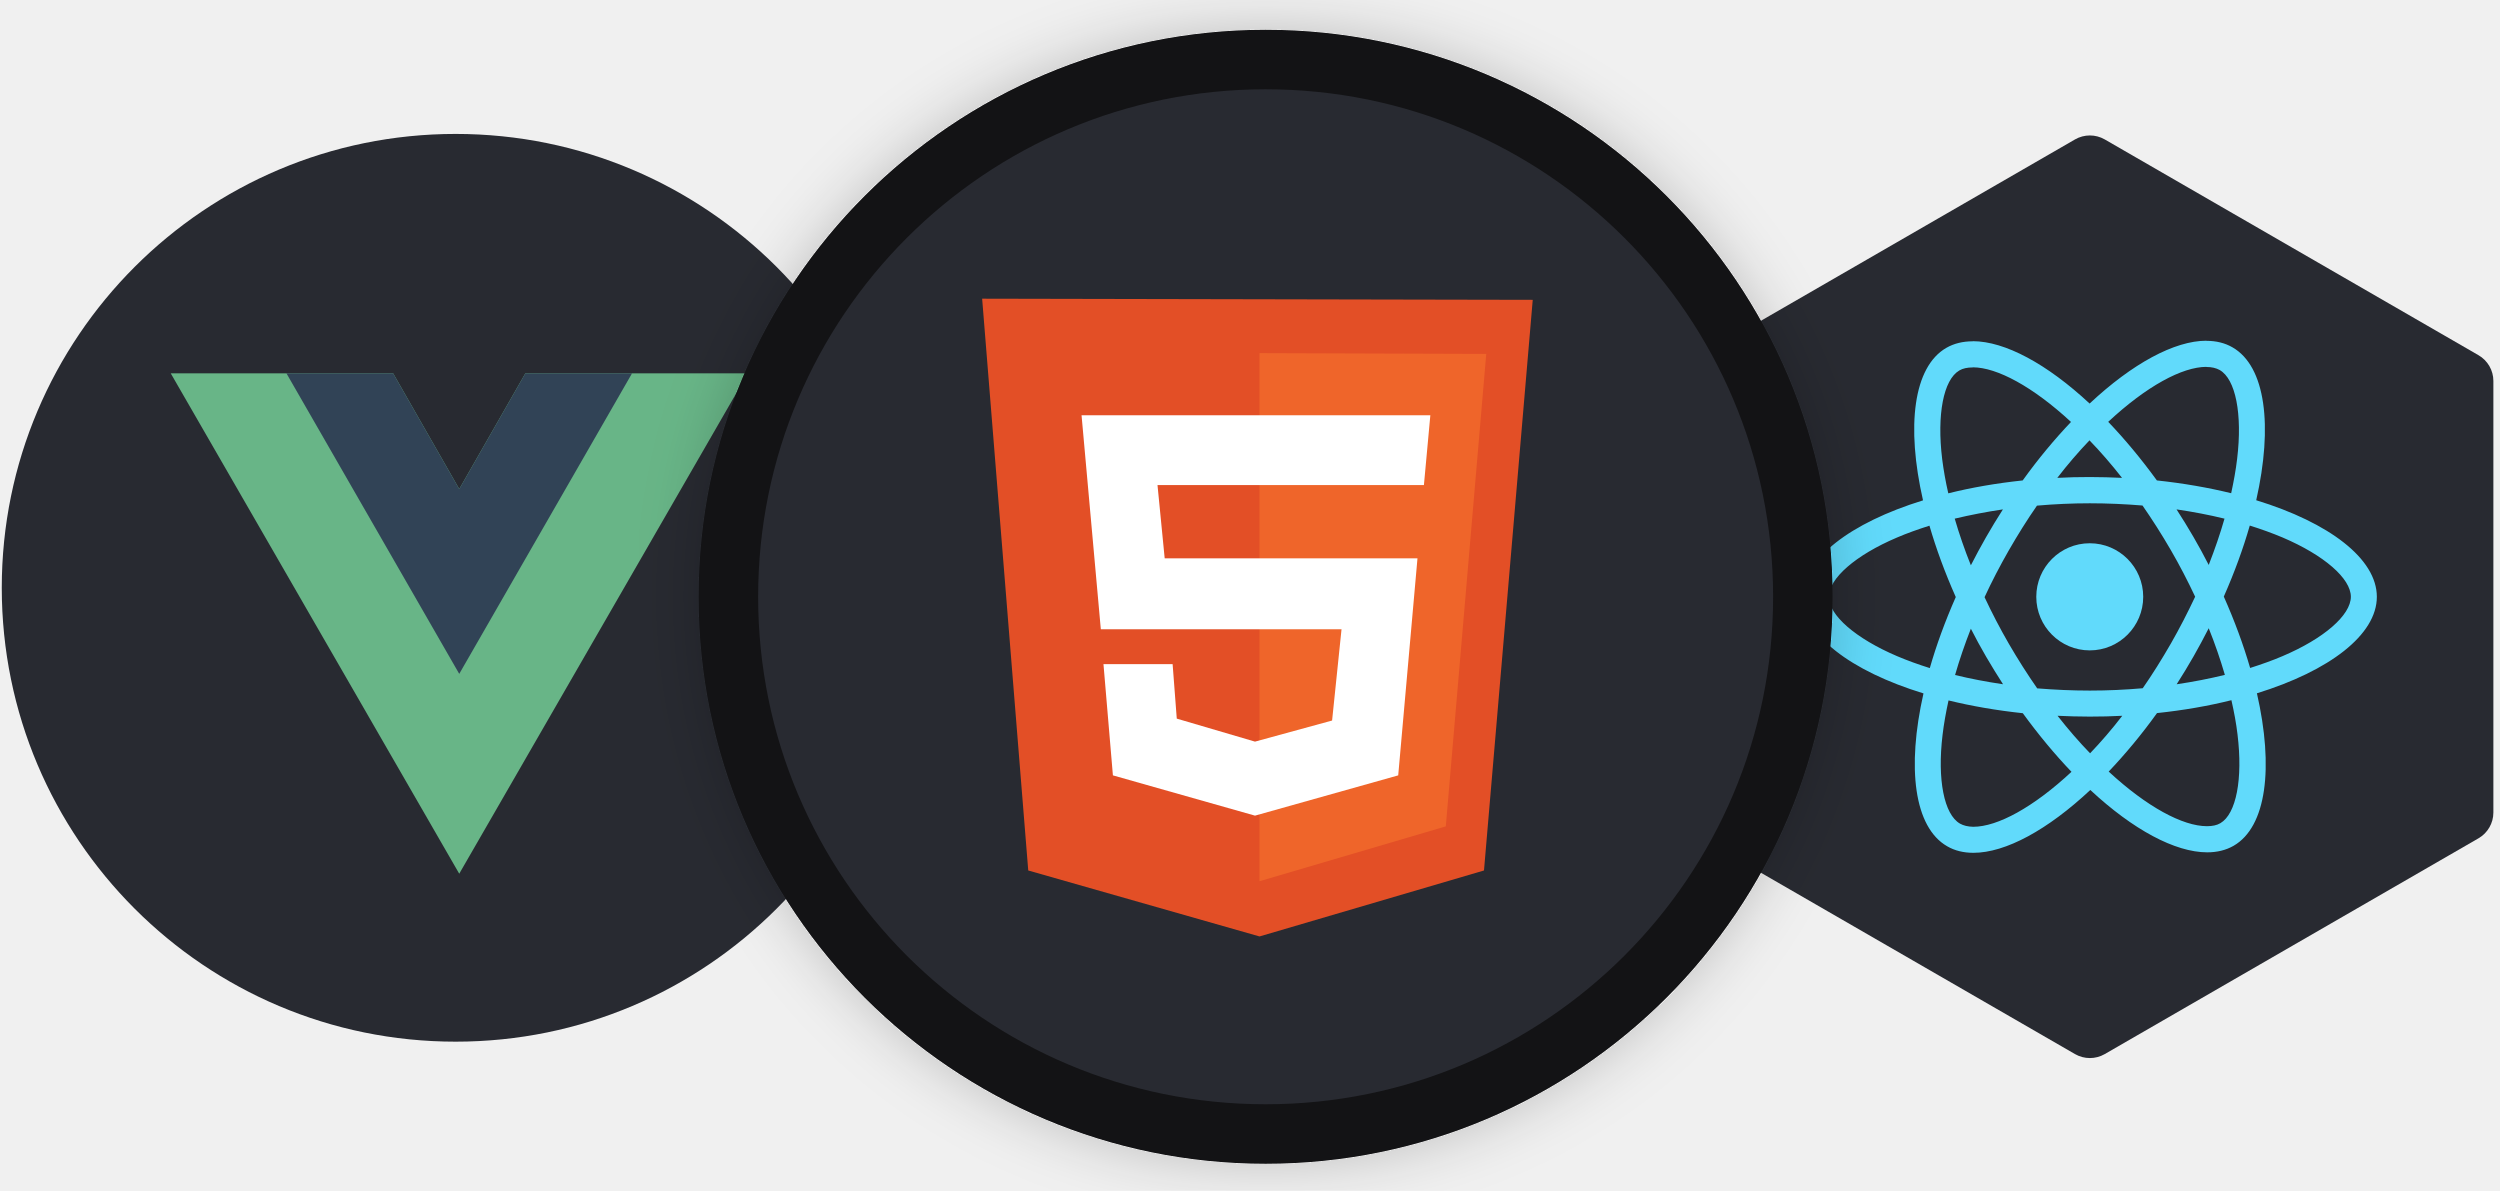
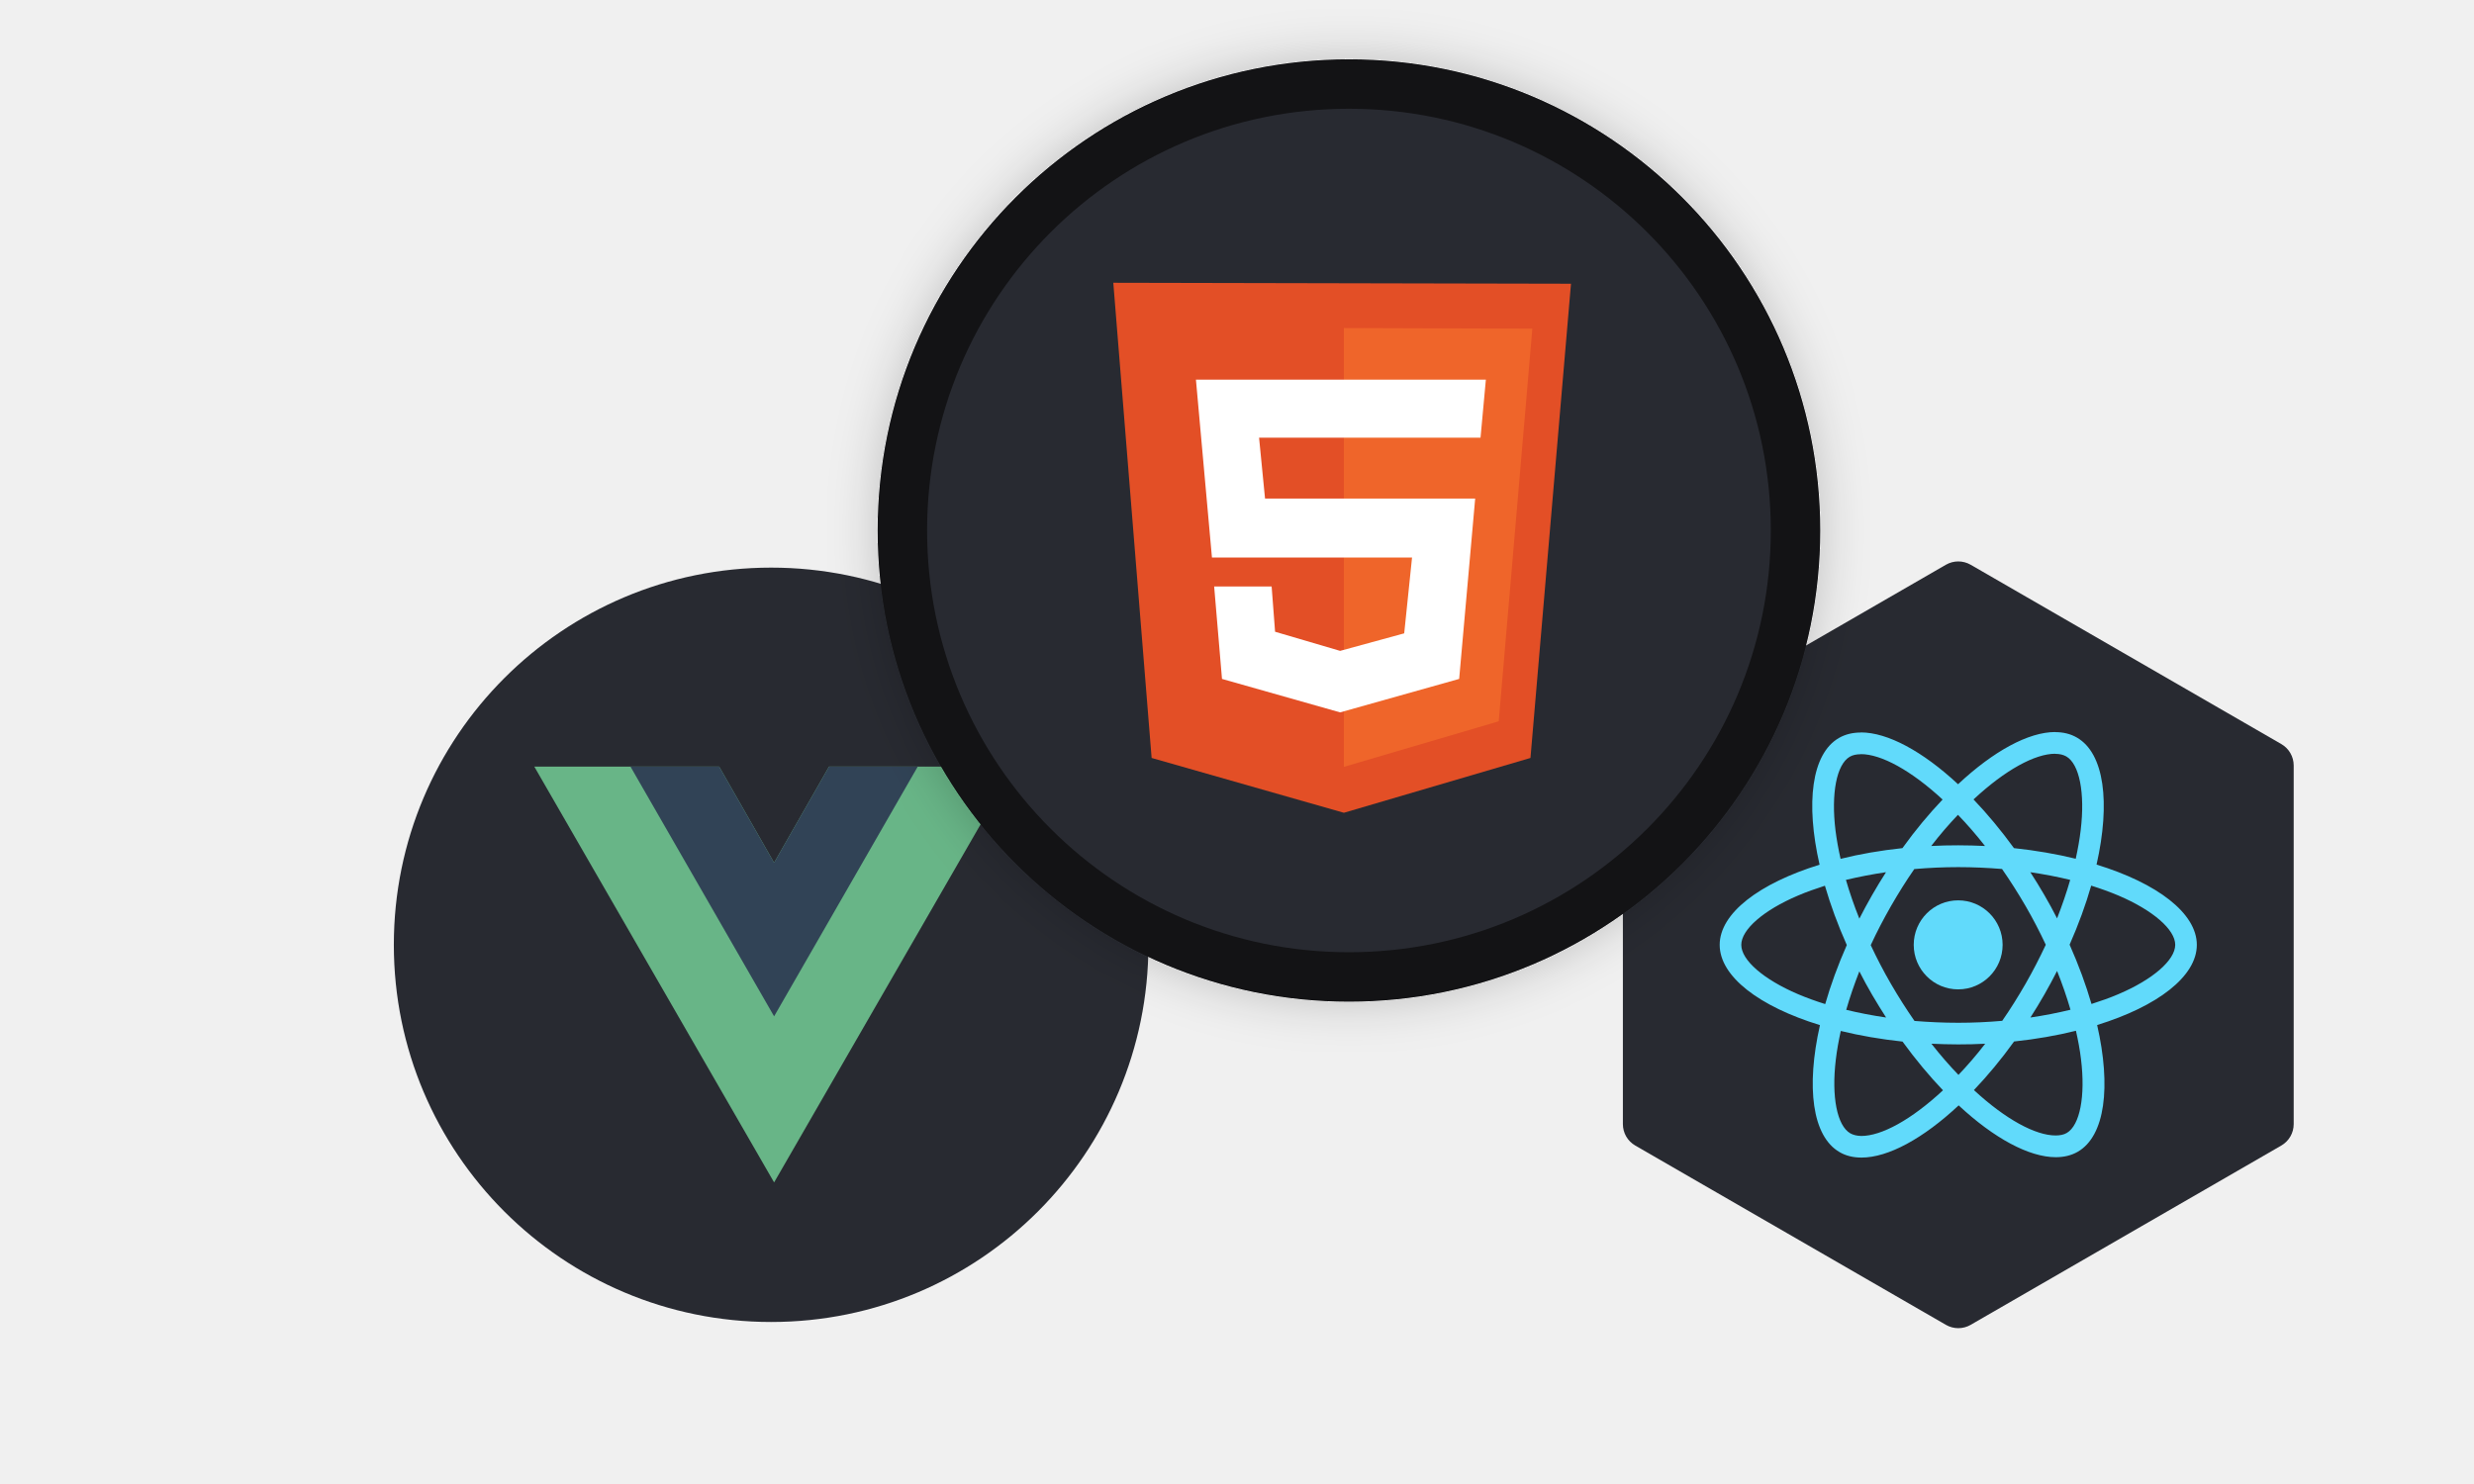
- <svg xmlns="http://www.w3.org/2000/svg" width="168" height="80" viewBox="0 0 168 80" fill="none">
+ <svg xmlns="http://www.w3.org/2000/svg" width="200" height="120" viewBox="0 0 200 120" fill="none">
+   <rect x="31.838" y="45.899" width="61" height="61" rx="30.5" fill="#282A31" />
  <g clip-path="url(#clip0_60_5839)">
-     <rect x="0.119" y="9" width="61" height="61" rx="30.5" fill="#282A31" />
-     <g clip-path="url(#clip1_60_5839)">
-       <path d="M35.304 25.088L30.861 32.863L26.418 25.088H11.473L30.861 58.714L50.249 25.088H35.304Z" fill="#68B587" />
-       <path d="M35.304 25.088L30.861 32.863L26.418 25.088H19.248L30.861 45.284L42.473 25.088H35.304Z" fill="#314356" />
-     </g>
-     <path d="M139.44 9.37C140.059 9.013 140.821 9.013 141.44 9.37L166.555 23.87C167.173 24.227 167.555 24.888 167.555 25.602V54.602C167.555 55.316 167.173 55.977 166.555 56.334L141.44 70.834C140.821 71.191 140.059 71.191 139.44 70.834L114.325 56.334C113.707 55.977 113.325 55.316 113.325 54.602V25.602C113.325 24.888 113.707 24.227 114.325 23.87L139.44 9.37Z" fill="#282A31" />
-     <g clip-path="url(#clip2_60_5839)">
-       <path d="M159.724 40.106C159.724 37.547 156.524 35.121 151.618 33.616C152.75 28.607 152.247 24.621 150.03 23.345C149.519 23.046 148.921 22.904 148.269 22.904V24.661C148.63 24.661 148.921 24.732 149.165 24.866C150.234 25.48 150.698 27.819 150.336 30.828C150.25 31.568 150.108 32.348 149.935 33.144C148.394 32.766 146.712 32.474 144.943 32.285C143.882 30.828 142.781 29.505 141.672 28.347C144.235 25.96 146.641 24.653 148.276 24.653V22.896C146.114 22.896 143.284 24.44 140.422 27.118C137.56 24.456 134.73 22.928 132.568 22.928V24.684C134.195 24.684 136.609 25.984 139.172 28.355C138.071 29.513 136.971 30.828 135.925 32.285C134.148 32.474 132.466 32.766 130.925 33.152C130.744 32.364 130.61 31.6 130.516 30.867C130.147 27.859 130.603 25.519 131.664 24.897C131.9 24.755 132.206 24.692 132.568 24.692V22.936C131.908 22.936 131.31 23.078 130.791 23.377C128.582 24.653 128.087 28.631 129.227 33.624C124.336 35.136 121.152 37.554 121.152 40.106C121.152 42.666 124.352 45.092 129.258 46.597C128.126 51.606 128.629 55.591 130.846 56.867C131.357 57.167 131.955 57.309 132.615 57.309C134.777 57.309 137.608 55.765 140.469 53.087C143.331 55.749 146.162 57.277 148.324 57.277C148.984 57.277 149.581 57.135 150.1 56.836C152.31 55.56 152.805 51.582 151.665 46.589C156.539 45.084 159.724 42.658 159.724 40.106ZM149.487 34.853C149.196 35.869 148.835 36.916 148.426 37.964C148.103 37.334 147.765 36.704 147.396 36.074C147.034 35.444 146.649 34.829 146.264 34.231C147.38 34.396 148.457 34.601 149.487 34.853ZM145.886 43.241C145.273 44.304 144.644 45.313 143.992 46.25C142.82 46.352 141.633 46.407 140.438 46.407C139.251 46.407 138.064 46.352 136.9 46.258C136.247 45.321 135.611 44.32 134.997 43.265C134.4 42.233 133.857 41.185 133.362 40.13C133.85 39.075 134.4 38.019 134.99 36.987C135.603 35.924 136.232 34.916 136.884 33.979C138.056 33.876 139.243 33.821 140.438 33.821C141.625 33.821 142.812 33.876 143.976 33.971C144.628 34.908 145.265 35.908 145.878 36.964C146.476 37.995 147.018 39.043 147.514 40.099C147.018 41.154 146.476 42.209 145.886 43.241ZM148.426 42.217C148.85 43.273 149.212 44.328 149.511 45.352C148.481 45.604 147.396 45.817 146.272 45.982C146.657 45.376 147.042 44.754 147.404 44.115C147.765 43.485 148.103 42.847 148.426 42.217ZM140.454 50.621C139.722 49.865 138.991 49.023 138.268 48.101C138.976 48.133 139.699 48.156 140.43 48.156C141.169 48.156 141.9 48.14 142.616 48.101C141.908 49.023 141.177 49.865 140.454 50.621ZM134.604 45.982C133.488 45.817 132.411 45.612 131.381 45.36C131.672 44.344 132.033 43.296 132.442 42.249C132.765 42.879 133.103 43.509 133.472 44.139C133.842 44.769 134.219 45.384 134.604 45.982ZM140.414 29.591C141.146 30.348 141.877 31.19 142.6 32.112C141.892 32.08 141.169 32.057 140.438 32.057C139.699 32.057 138.968 32.072 138.252 32.112C138.96 31.19 139.691 30.348 140.414 29.591ZM134.596 34.231C134.211 34.837 133.826 35.459 133.464 36.097C133.103 36.727 132.765 37.358 132.442 37.988C132.018 36.932 131.656 35.877 131.357 34.853C132.387 34.609 133.472 34.396 134.596 34.231ZM127.481 44.092C124.698 42.903 122.898 41.343 122.898 40.106C122.898 38.87 124.698 37.302 127.481 36.121C128.157 35.83 128.896 35.57 129.659 35.325C130.107 36.869 130.697 38.476 131.428 40.122C130.705 41.761 130.123 43.359 129.683 44.895C128.904 44.651 128.165 44.383 127.481 44.092ZM131.711 55.347C130.642 54.733 130.178 52.394 130.54 49.385C130.626 48.644 130.768 47.865 130.941 47.069C132.482 47.447 134.164 47.739 135.933 47.928C136.994 49.385 138.095 50.708 139.204 51.866C136.641 54.252 134.235 55.56 132.599 55.56C132.246 55.552 131.947 55.481 131.711 55.347ZM150.36 49.345C150.729 52.354 150.273 54.694 149.212 55.316C148.976 55.458 148.669 55.52 148.308 55.52C146.68 55.52 144.267 54.221 141.704 51.85C142.804 50.692 143.905 49.377 144.951 47.92C146.728 47.731 148.41 47.439 149.951 47.053C150.132 47.849 150.273 48.613 150.36 49.345ZM153.387 44.092C152.711 44.383 151.972 44.643 151.209 44.887C150.761 43.344 150.171 41.737 149.44 40.091C150.163 38.452 150.745 36.853 151.185 35.318C151.964 35.562 152.703 35.83 153.395 36.121C156.178 37.31 157.978 38.87 157.978 40.106C157.97 41.343 156.17 42.91 153.387 44.092Z" fill="#61DAFB" />
-       <path d="M140.431 43.706C142.415 43.706 144.024 42.094 144.024 40.106C144.024 38.118 142.415 36.507 140.431 36.507C138.447 36.507 136.838 38.118 136.838 40.106C136.838 42.094 138.447 43.706 140.431 43.706Z" fill="#61DAFB" />
-     </g>
-     <g filter="url(#filter0_d_60_5839)">
-       <circle cx="85.05" cy="40.103" r="36.103" fill="#282A31" />
-       <circle cx="85.05" cy="40.103" r="36.103" stroke="#131315" stroke-width="4" />
-     </g>
-     <g clip-path="url(#clip3_60_5839)">
-       <path d="M69.098 58.496L66 20.072L103 20.149L99.724 58.496L84.64 62.929L69.098 58.496Z" fill="#E34F26" />
-       <path d="M84.639 59.218V23.731L99.876 23.783L97.158 55.532L84.639 59.218Z" fill="#EF652A" />
-       <path d="M95.687 32.597L96.119 27.906H72.68L73.975 42.286H90.151L89.517 48.42L84.336 49.837L79.079 48.291L78.8 44.631H74.153L74.787 52.105L84.336 54.811L93.96 52.105L95.255 37.519H78.267L77.784 32.597H95.687Z" fill="white" />
-     </g>
+     <path d="M67.022 61.987L62.579 69.763L58.136 61.987H43.191L62.579 95.613L81.967 61.987H67.022Z" fill="#68B587" />
+     <path d="M67.022 61.987L62.579 69.763L58.136 61.987H50.967L62.579 82.183L74.192 61.987H67.022Z" fill="#314356" />
+   </g>
+   <path d="M157.309 45.667C157.928 45.31 158.69 45.31 159.309 45.667L184.424 60.167C185.042 60.524 185.424 61.185 185.424 61.899V90.899C185.424 91.613 185.042 92.274 184.424 92.631L159.309 107.131C158.69 107.488 157.928 107.488 157.309 107.131L132.195 92.631C131.576 92.274 131.195 91.613 131.195 90.899V61.899C131.195 61.185 131.576 60.524 132.195 60.167L157.309 45.667Z" fill="#282A31" />
+   <g clip-path="url(#clip1_60_5839)">
+     <path d="M177.593 76.403C177.593 73.844 174.393 71.418 169.487 69.913C170.619 64.904 170.116 60.918 167.899 59.642C167.388 59.343 166.79 59.201 166.138 59.201V60.958C166.499 60.958 166.79 61.029 167.034 61.163C168.103 61.777 168.567 64.116 168.205 67.125C168.119 67.865 167.977 68.645 167.804 69.441C166.263 69.062 164.581 68.771 162.812 68.582C161.751 67.125 160.65 65.802 159.541 64.644C162.104 62.257 164.51 60.95 166.146 60.95V59.193C163.983 59.193 161.153 60.737 158.291 63.415C155.43 60.753 152.599 59.225 150.437 59.225V60.981C152.065 60.981 154.478 62.281 157.041 64.652C155.941 65.809 154.84 67.125 153.794 68.582C152.017 68.771 150.335 69.062 148.794 69.448C148.613 68.661 148.48 67.897 148.385 67.164C148.016 64.156 148.472 61.816 149.533 61.194C149.769 61.052 150.076 60.989 150.437 60.989V59.233C149.777 59.233 149.179 59.374 148.66 59.674C146.451 60.95 145.956 64.927 147.096 69.921C142.206 71.433 139.021 73.851 139.021 76.403C139.021 78.963 142.221 81.389 147.127 82.894C145.995 87.903 146.498 91.888 148.715 93.164C149.226 93.464 149.824 93.605 150.484 93.605C152.646 93.605 155.477 92.062 158.339 89.384C161.2 92.046 164.031 93.574 166.193 93.574C166.853 93.574 167.451 93.432 167.97 93.133C170.179 91.857 170.674 87.879 169.534 82.886C174.409 81.381 177.593 78.955 177.593 76.403ZM167.356 71.15C167.065 72.166 166.704 73.213 166.295 74.261C165.973 73.631 165.635 73.001 165.265 72.371C164.903 71.74 164.518 71.126 164.133 70.528C165.249 70.693 166.326 70.898 167.356 71.15ZM163.755 79.538C163.142 80.601 162.513 81.61 161.861 82.547C160.689 82.649 159.502 82.704 158.307 82.704C157.12 82.704 155.933 82.649 154.769 82.555C154.117 81.618 153.48 80.617 152.867 79.562C152.269 78.53 151.727 77.482 151.231 76.427C151.719 75.371 152.269 74.316 152.859 73.284C153.472 72.221 154.101 71.213 154.753 70.275C155.925 70.173 157.112 70.118 158.307 70.118C159.494 70.118 160.681 70.173 161.845 70.268C162.498 71.205 163.134 72.205 163.748 73.261C164.345 74.292 164.888 75.34 165.383 76.395C164.888 77.451 164.345 78.506 163.755 79.538ZM166.295 78.514C166.719 79.57 167.081 80.625 167.38 81.649C166.35 81.901 165.265 82.114 164.141 82.279C164.526 81.673 164.911 81.05 165.273 80.412C165.635 79.782 165.973 79.144 166.295 78.514ZM158.323 86.918C157.592 86.162 156.86 85.319 156.137 84.398C156.845 84.429 157.568 84.453 158.299 84.453C159.038 84.453 159.769 84.437 160.485 84.398C159.777 85.319 159.046 86.162 158.323 86.918ZM152.473 82.279C151.357 82.114 150.28 81.909 149.25 81.657C149.541 80.641 149.903 79.593 150.311 78.546C150.634 79.176 150.972 79.806 151.341 80.436C151.711 81.066 152.088 81.68 152.473 82.279ZM158.283 65.888C159.015 66.644 159.746 67.487 160.469 68.409C159.762 68.377 159.038 68.354 158.307 68.354C157.568 68.354 156.837 68.369 156.121 68.409C156.829 67.487 157.56 66.644 158.283 65.888ZM152.466 70.528C152.08 71.134 151.695 71.756 151.333 72.394C150.972 73.024 150.634 73.654 150.311 74.284C149.887 73.229 149.525 72.174 149.226 71.15C150.256 70.906 151.341 70.693 152.466 70.528ZM145.35 80.389C142.567 79.199 140.767 77.64 140.767 76.403C140.767 75.167 142.567 73.599 145.35 72.418C146.027 72.126 146.766 71.867 147.528 71.622C147.976 73.166 148.566 74.773 149.297 76.419C148.574 78.057 147.992 79.656 147.552 81.192C146.773 80.948 146.034 80.68 145.35 80.389ZM149.58 91.644C148.511 91.03 148.047 88.691 148.409 85.682C148.495 84.941 148.637 84.162 148.81 83.366C150.351 83.744 152.033 84.035 153.802 84.225C154.864 85.682 155.964 87.005 157.073 88.163C154.51 90.549 152.104 91.857 150.469 91.857C150.115 91.849 149.816 91.778 149.58 91.644ZM168.229 85.642C168.598 88.651 168.142 90.99 167.081 91.613C166.845 91.754 166.539 91.817 166.177 91.817C164.55 91.817 162.136 90.518 159.573 88.147C160.674 86.989 161.774 85.674 162.82 84.217C164.597 84.028 166.279 83.736 167.82 83.35C168.001 84.146 168.142 84.91 168.229 85.642ZM171.256 80.389C170.58 80.68 169.841 80.94 169.078 81.184C168.63 79.641 168.04 78.034 167.309 76.388C168.032 74.749 168.614 73.15 169.054 71.614C169.833 71.859 170.572 72.126 171.264 72.418C174.047 73.607 175.847 75.167 175.847 76.403C175.839 77.64 174.039 79.207 171.256 80.389Z" fill="#61DAFB" />
+     <path d="M158.3 80.003C160.284 80.003 161.893 78.391 161.893 76.403C161.893 74.415 160.284 72.804 158.3 72.804C156.316 72.804 154.707 74.415 154.707 76.403C154.707 78.391 156.316 80.003 158.3 80.003Z" fill="#61DAFB" />
+   </g>
+   <g filter="url(#filter0_d_60_5839)">
+     <circle cx="109.05" cy="42.897" r="36.103" fill="#282A31" />
+     <circle cx="109.05" cy="42.897" r="36.103" stroke="#131315" stroke-width="4" />
+   </g>
+   <g clip-path="url(#clip2_60_5839)">
+     <path d="M93.098 61.29L90 22.866L127 22.943L123.724 61.29L108.64 65.723L93.098 61.29Z" fill="#E34F26" />
+     <path d="M108.639 62.011V26.525L123.876 26.577L121.158 58.326L108.639 62.011Z" fill="#EF652A" />
+     <path d="M119.687 35.391L120.119 30.7H96.68L97.975 45.08H114.151L113.517 51.214L108.336 52.631L103.079 51.085L102.8 47.425H98.153L98.787 54.899L108.336 57.605L117.96 54.899L119.255 40.313H102.267L101.784 35.391H119.687Z" fill="white" />
  </g>
  <defs>
-     <filter id="filter0_d_60_5839" x="42.947" y="-2" width="84.205" height="84.205" filterUnits="userSpaceOnUse" color-interpolation-filters="sRGB">
+     <filter id="filter0_d_60_5839" x="66.947" y="0.794" width="84.205" height="84.205" filterUnits="userSpaceOnUse" color-interpolation-filters="sRGB">
      <feFlood flood-opacity="0" result="BackgroundImageFix" />
      <feColorMatrix in="SourceAlpha" type="matrix" values="0 0 0 0 0 0 0 0 0 0 0 0 0 0 0 0 0 0 127 0" result="hardAlpha" />
      <feOffset />
      <feGaussianBlur stdDeviation="2" />
      <feComposite in2="hardAlpha" operator="out" />
      <feColorMatrix type="matrix" values="0 0 0 0 0 0 0 0 0 0 0 0 0 0 0 0 0 0 0.2 0" />
      <feBlend mode="normal" in2="BackgroundImageFix" result="effect1_dropShadow_60_5839" />
      <feBlend mode="normal" in="SourceGraphic" in2="effect1_dropShadow_60_5839" result="shape" />
    </filter>
    <clipPath id="clip0_60_5839">
-       <rect width="168" height="80" fill="white" />
+       <rect width="38.776" height="38.776" fill="white" transform="translate(43.1914 58.6553)" />
    </clipPath>
    <clipPath id="clip1_60_5839">
-       <rect width="38.776" height="38.776" fill="white" transform="translate(11.4727 21.7559)" />
+       <rect width="38.571" height="44.031" fill="white" transform="translate(139.021 54.3838)" />
    </clipPath>
    <clipPath id="clip2_60_5839">
-       <rect width="38.571" height="44.031" fill="white" transform="translate(121.152 18.0869)" />
-     </clipPath>
-     <clipPath id="clip3_60_5839">
-       <rect width="37" height="43" fill="white" transform="translate(66 20)" />
+       <rect width="37" height="43" fill="white" transform="translate(90 22.7939)" />
    </clipPath>
  </defs>
</svg>
